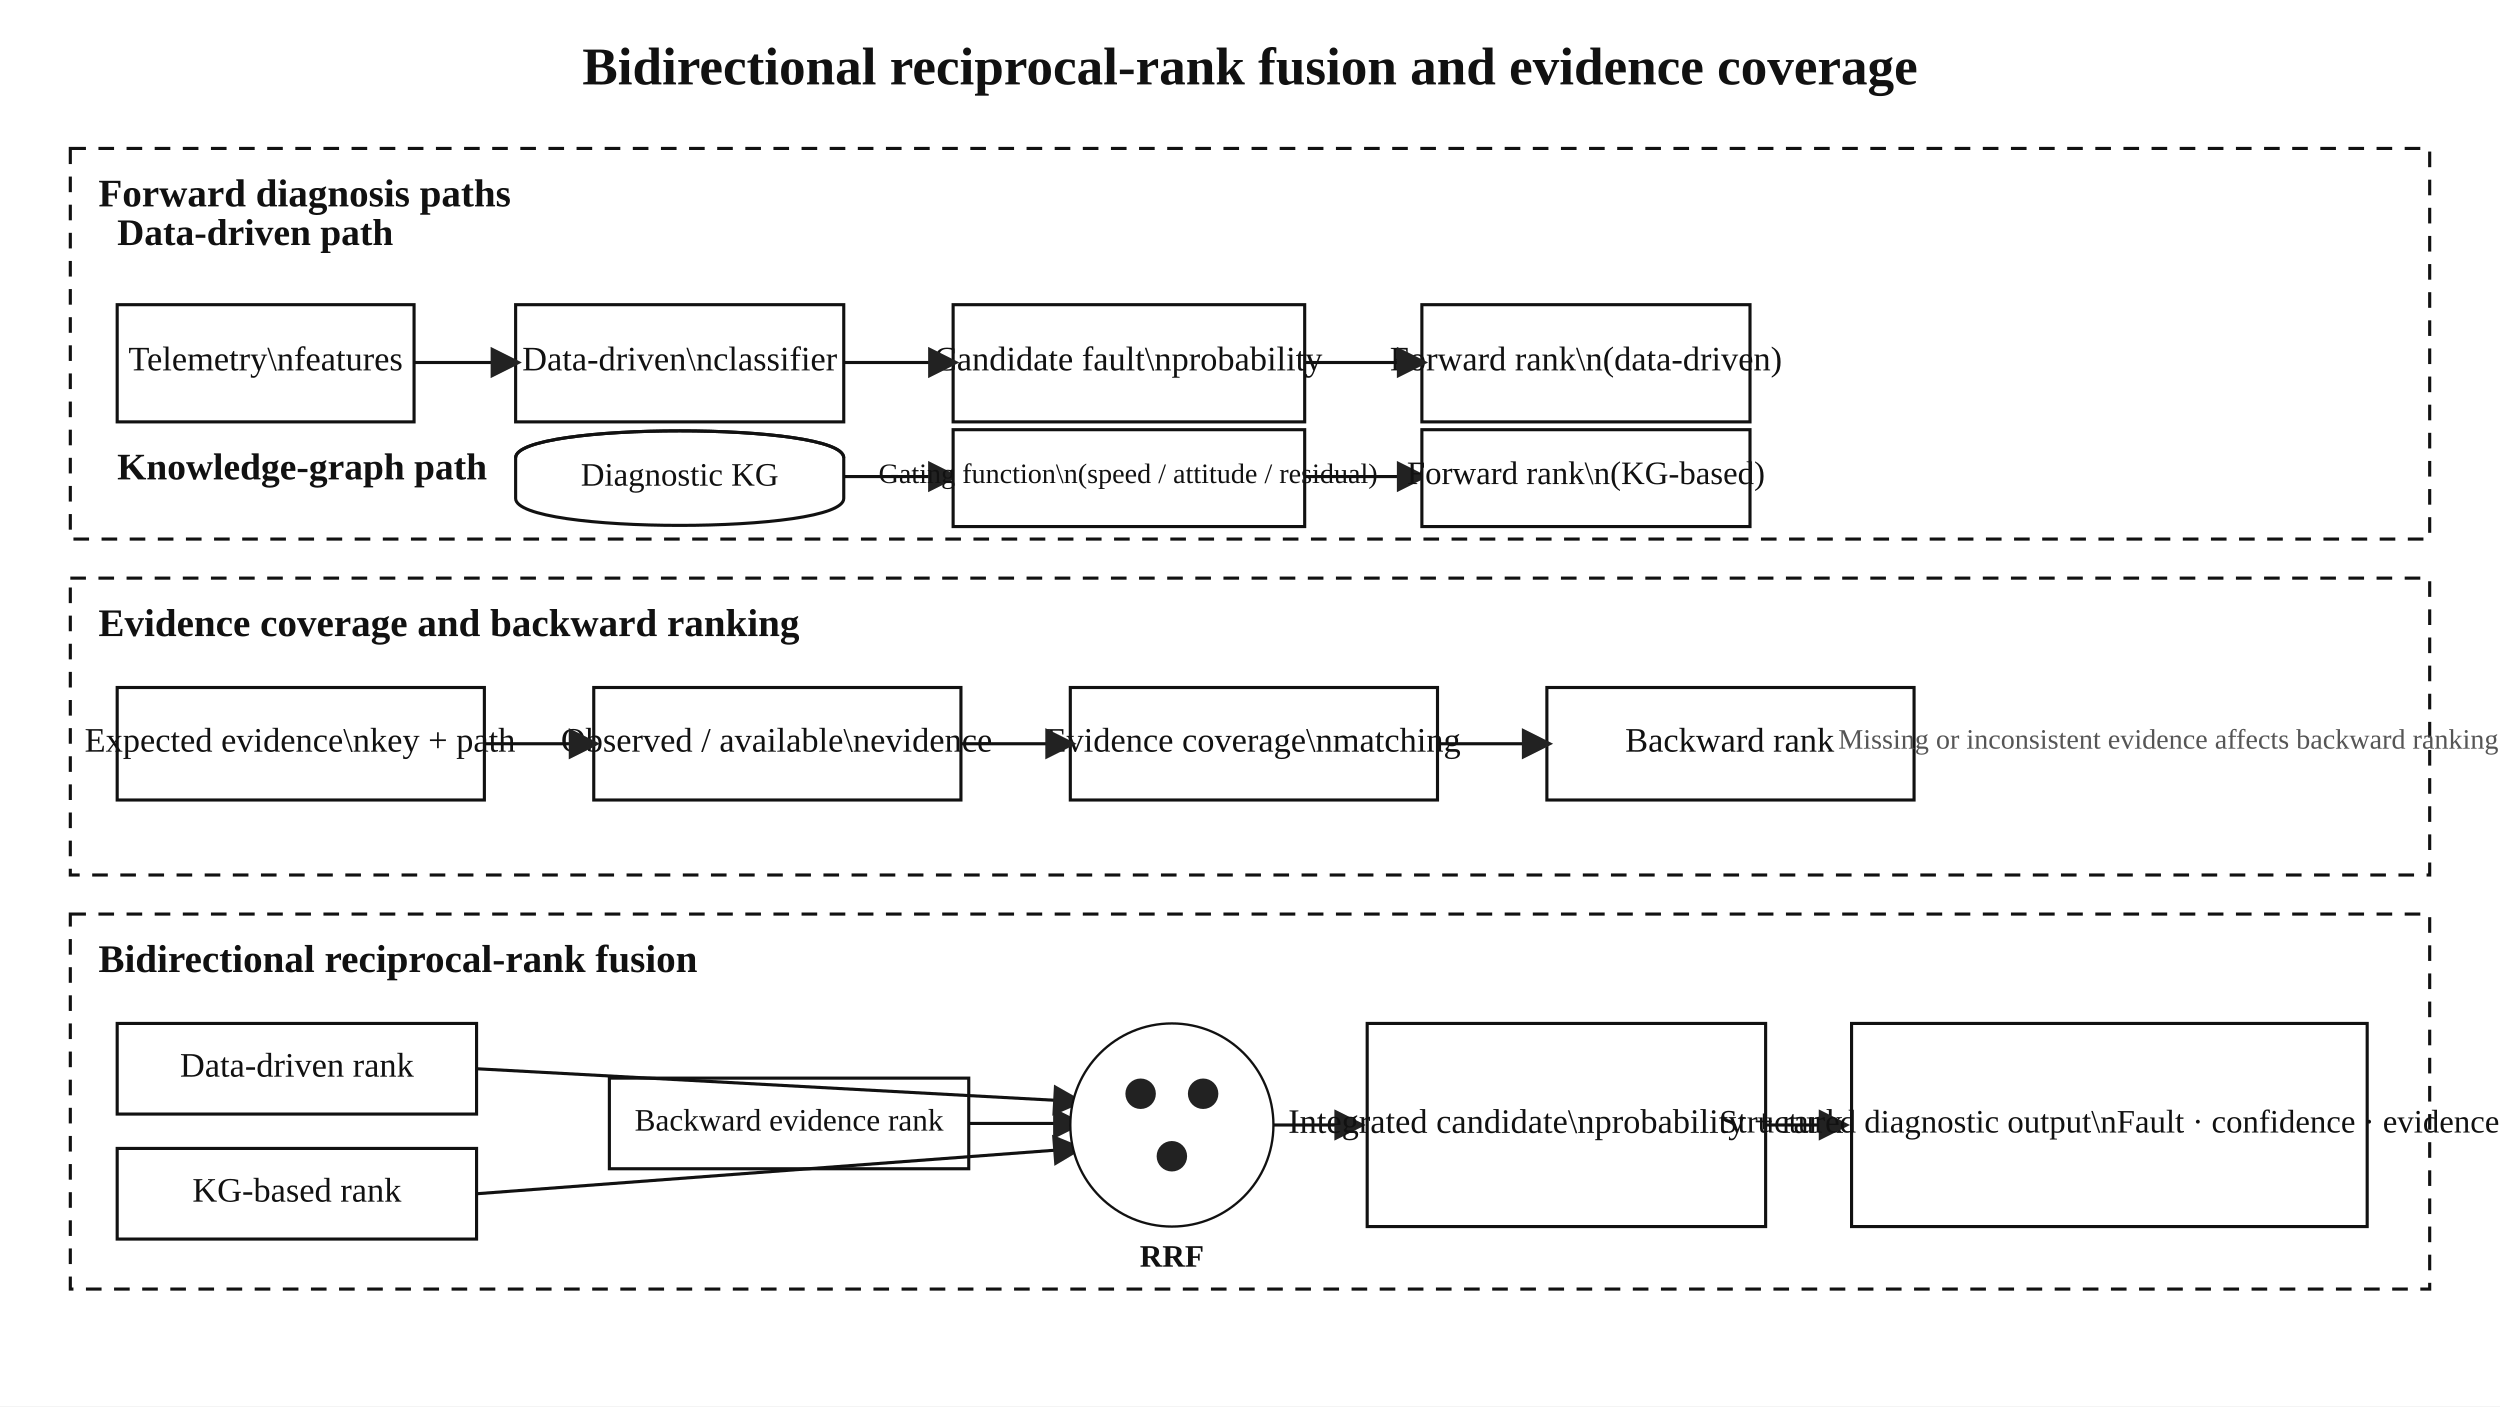
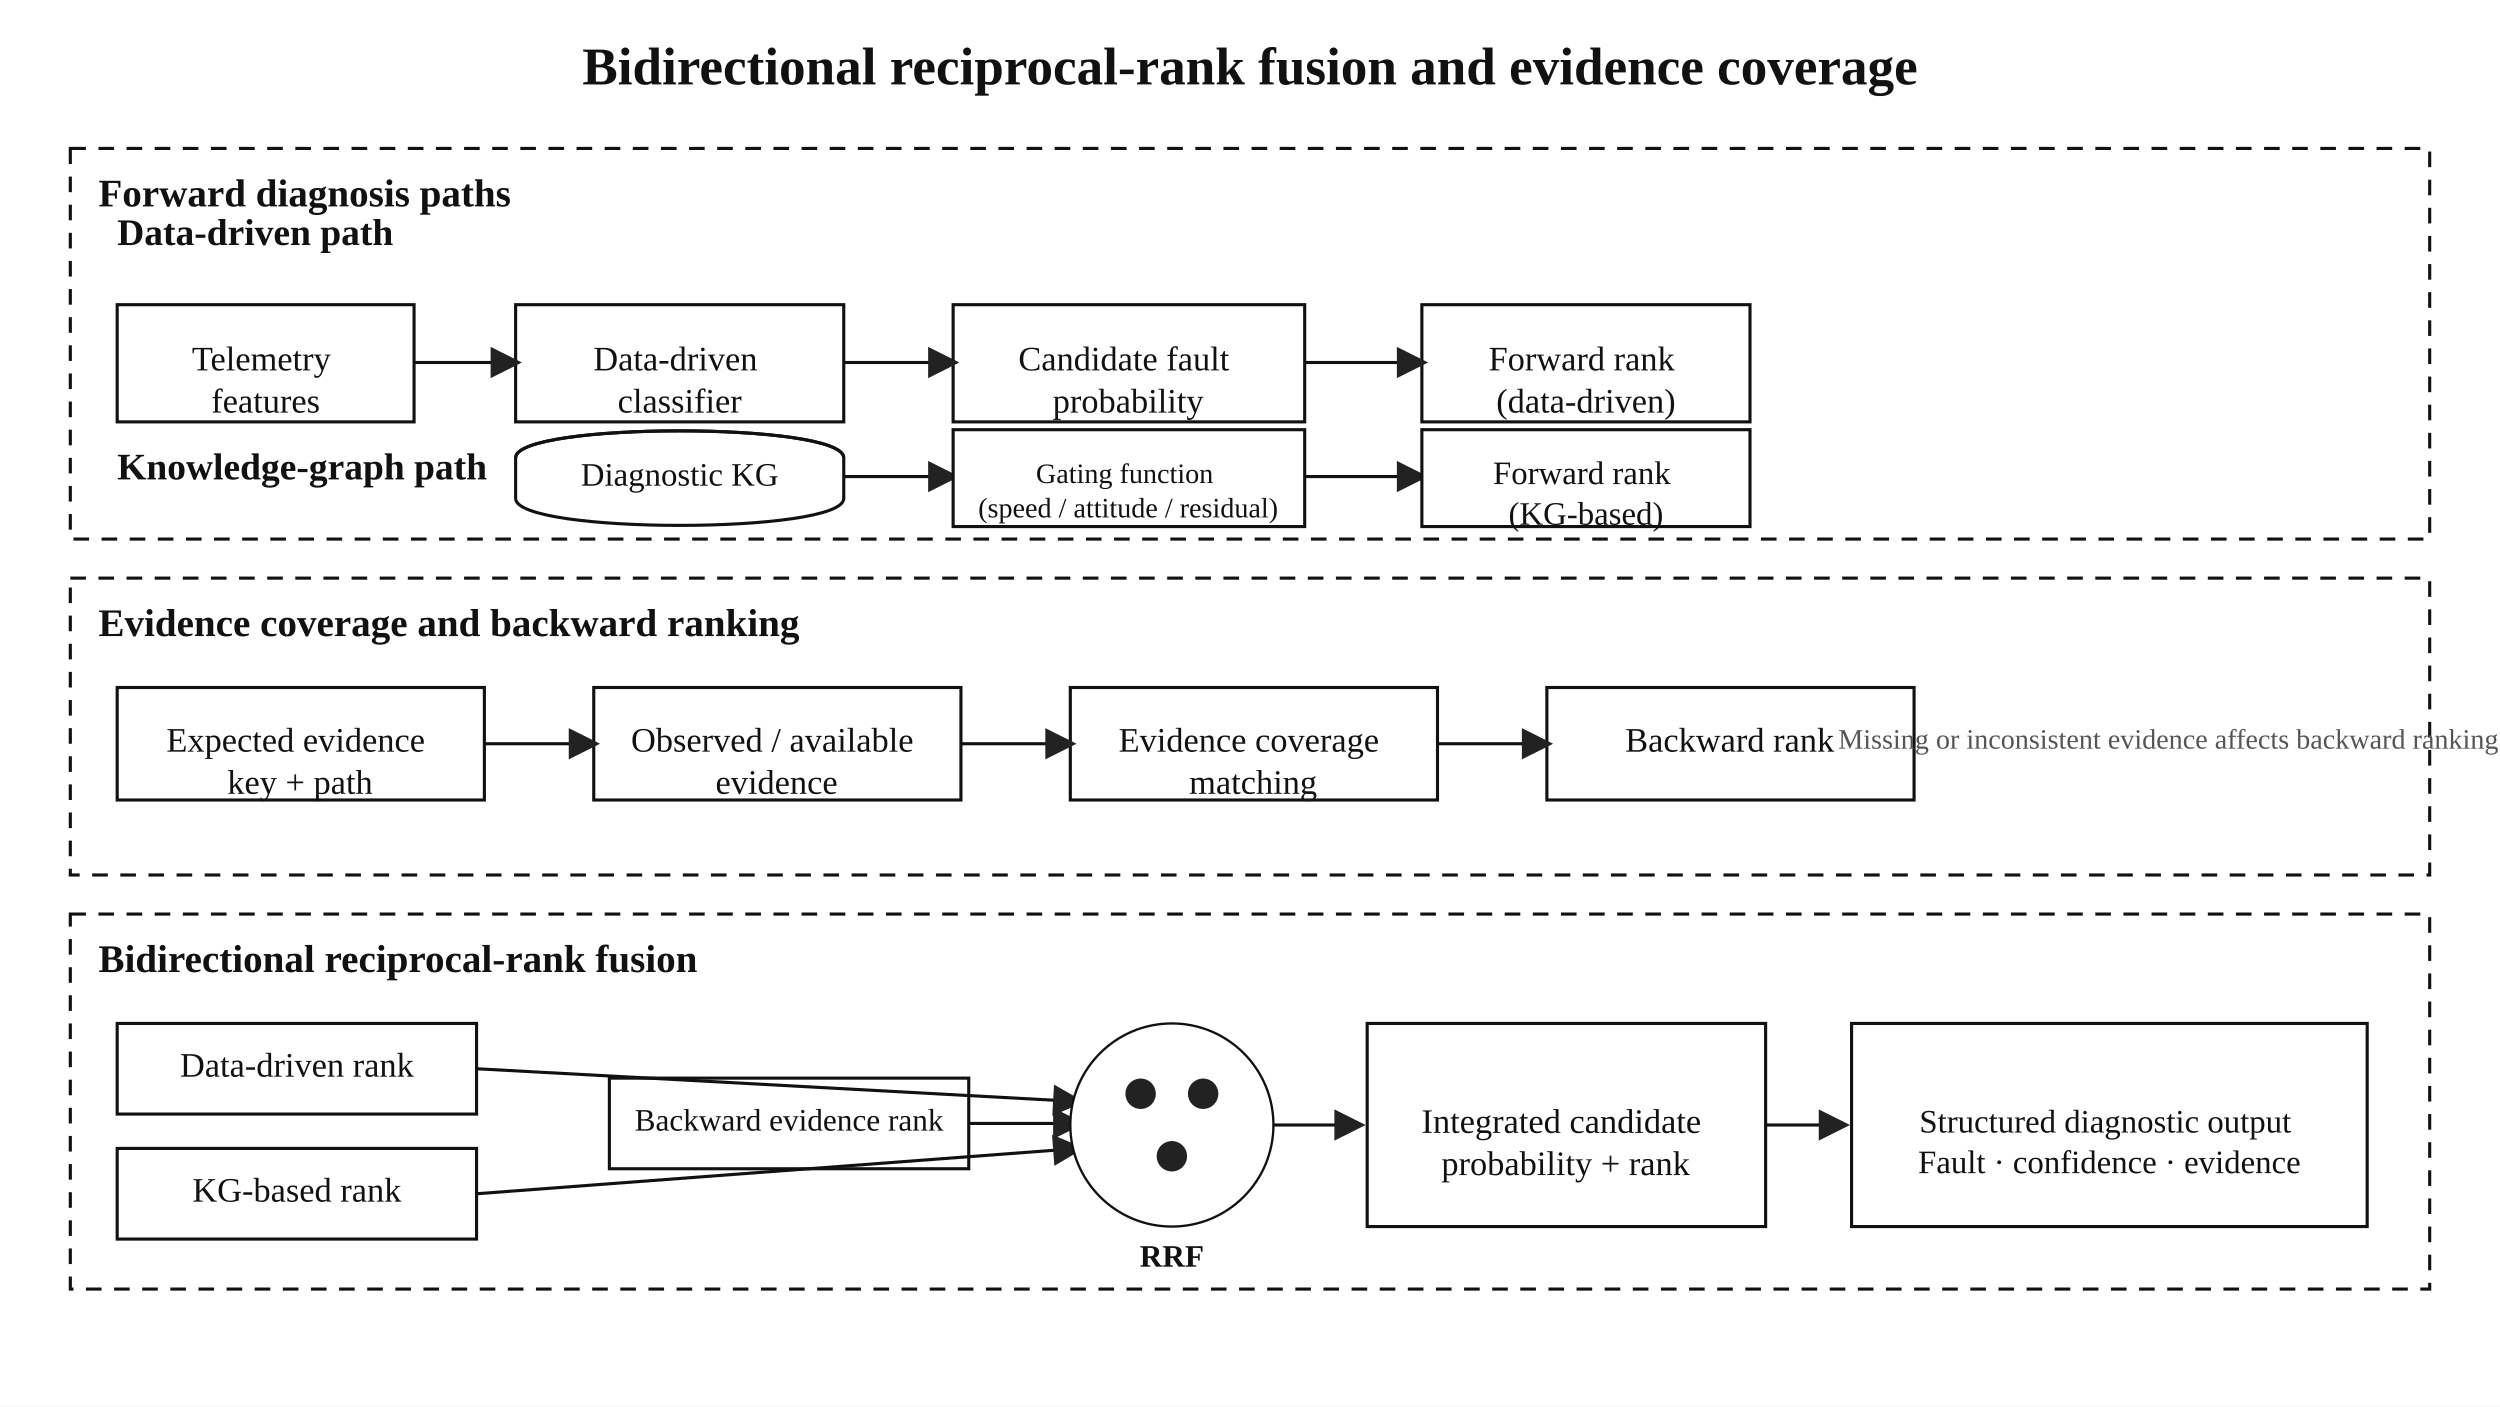
<svg xmlns="http://www.w3.org/2000/svg" width="1600" height="900" viewBox="0 0 1600 900">
  <defs>
    <marker id="arrow" markerWidth="10" markerHeight="10" refX="8" refY="5" orient="auto">
      <path d="M0 0 L10 5 L0 10 z" fill="#222222" />
    </marker>
    <marker id="arrowMuted" markerWidth="10" markerHeight="10" refX="8" refY="5" orient="auto">
      <path d="M0 0 L10 5 L0 10 z" fill="#5C6675" />
    </marker>
  </defs>
  <rect width="1600" height="900" fill="#FFFFFF" />
  <text x="800" y="54" text-anchor="middle" font-family="Times New Roman" font-size="34" font-weight="700" fill="#111111">Bidirectional reciprocal-rank fusion and evidence coverage</text>
  <rect x="45" y="95" width="1510" height="250" rx="0" fill="#FFFFFF" stroke="#111111" stroke-width="2" stroke-dasharray="10 8" />
  <text x="63" y="125" text-anchor="start" dominant-baseline="middle" font-family="Times New Roman" font-size="25" font-weight="700" fill="#111111">
    <tspan x="63" dy="0">Forward diagnosis paths</tspan>
  </text>
  <text x="75" y="150" text-anchor="start" dominant-baseline="middle" font-family="Times New Roman" font-size="24" font-weight="700" fill="#111111">
    <tspan x="75" dy="0">Data-driven path</tspan>
  </text>
  <rect x="75" y="195" width="190" height="75" rx="0" fill="#FFFFFF" stroke="#111111" stroke-width="2" />
  <text x="170" y="232" text-anchor="middle" dominant-baseline="middle" font-family="Times New Roman" font-size="22" font-weight="400" fill="#111111">
-     <tspan x="170" dy="0">Telemetry\nfeatures</tspan>
+     <tspan x="170" dy="0">Telemetry</tspan>
+     <tspan x="170" dy="27">features</tspan>
  </text>
  <rect x="330" y="195" width="210" height="75" rx="0" fill="#FFFFFF" stroke="#111111" stroke-width="2" />
  <text x="435" y="232" text-anchor="middle" dominant-baseline="middle" font-family="Times New Roman" font-size="22" font-weight="400" fill="#111111">
-     <tspan x="435" dy="0">Data-driven\nclassifier</tspan>
+     <tspan x="435" dy="0">Data-driven</tspan>
+     <tspan x="435" dy="27">classifier</tspan>
  </text>
  <rect x="610" y="195" width="225" height="75" rx="0" fill="#FFFFFF" stroke="#111111" stroke-width="2" />
  <text x="722" y="232" text-anchor="middle" dominant-baseline="middle" font-family="Times New Roman" font-size="22" font-weight="400" fill="#111111">
-     <tspan x="722" dy="0">Candidate fault\nprobability</tspan>
+     <tspan x="722" dy="0">Candidate fault</tspan>
+     <tspan x="722" dy="27">probability</tspan>
  </text>
  <rect x="910" y="195" width="210" height="75" rx="0" fill="#FFFFFF" stroke="#111111" stroke-width="2" />
  <text x="1015" y="232" text-anchor="middle" dominant-baseline="middle" font-family="Times New Roman" font-size="22" font-weight="400" fill="#111111">
-     <tspan x="1015" dy="0">Forward rank\n(data-driven)</tspan>
+     <tspan x="1015" dy="0">Forward rank</tspan>
+     <tspan x="1015" dy="27">(data-driven)</tspan>
  </text>
  <line x1="265" y1="232" x2="330" y2="232" stroke="#111111" stroke-width="2" marker-end="url(#arrow)" />
  <line x1="540" y1="232" x2="610" y2="232" stroke="#111111" stroke-width="2" marker-end="url(#arrow)" />
  <line x1="835" y1="232" x2="910" y2="232" stroke="#111111" stroke-width="2" marker-end="url(#arrow)" />
  <text x="75" y="300" text-anchor="start" dominant-baseline="middle" font-family="Times New Roman" font-size="24" font-weight="700" fill="#111111">
    <tspan x="75" dy="0">Knowledge-graph path</tspan>
  </text>
  <path d="M330 293 C330 270 540 270 540 293 L540 319 C540 342 330 342 330 319 Z" fill="#FFFFFF" stroke="#111111" stroke-width="2" />
  <path d="M330 293 C330 270 540 270 540 293" fill="none" stroke="#111111" stroke-width="2" />
  <text x="435" y="306" text-anchor="middle" dominant-baseline="middle" font-family="Times New Roman" font-size="21" font-weight="400" fill="#111111">
    <tspan x="435" dy="0">Diagnostic KG</tspan>
  </text>
  <line x1="540" y1="305" x2="610" y2="305" stroke="#111111" stroke-width="2" marker-end="url(#arrow)" />
  <rect x="610" y="275" width="225" height="62" rx="0" fill="#FFFFFF" stroke="#111111" stroke-width="2" />
  <text x="722" y="305" text-anchor="middle" dominant-baseline="middle" font-family="Times New Roman" font-size="18" font-weight="400" fill="#111111">
-     <tspan x="722" dy="0">Gating function\n(speed / attitude / residual)</tspan>
+     <tspan x="722" dy="0">Gating function</tspan>
+     <tspan x="722" dy="22">(speed / attitude / residual)</tspan>
  </text>
  <line x1="835" y1="305" x2="910" y2="305" stroke="#111111" stroke-width="2" marker-end="url(#arrow)" />
  <rect x="910" y="275" width="210" height="62" rx="0" fill="#FFFFFF" stroke="#111111" stroke-width="2" />
  <text x="1015" y="305" text-anchor="middle" dominant-baseline="middle" font-family="Times New Roman" font-size="21" font-weight="400" fill="#111111">
-     <tspan x="1015" dy="0">Forward rank\n(KG-based)</tspan>
+     <tspan x="1015" dy="0">Forward rank</tspan>
+     <tspan x="1015" dy="26">(KG-based)</tspan>
  </text>
  <rect x="45" y="370" width="1510" height="190" rx="0" fill="#FFFFFF" stroke="#111111" stroke-width="2" stroke-dasharray="10 8" />
  <text x="63" y="400" text-anchor="start" dominant-baseline="middle" font-family="Times New Roman" font-size="25" font-weight="700" fill="#111111">
    <tspan x="63" dy="0">Evidence coverage and backward ranking</tspan>
  </text>
  <rect x="75" y="440" width="235" height="72" rx="0" fill="#FFFFFF" stroke="#111111" stroke-width="2" />
  <text x="192" y="476" text-anchor="middle" dominant-baseline="middle" font-family="Times New Roman" font-size="22" font-weight="400" fill="#111111">
-     <tspan x="192" dy="0">Expected evidence\nkey + path</tspan>
+     <tspan x="192" dy="0">Expected evidence</tspan>
+     <tspan x="192" dy="27">key + path</tspan>
  </text>
  <rect x="380" y="440" width="235" height="72" rx="0" fill="#FFFFFF" stroke="#111111" stroke-width="2" />
  <text x="497" y="476" text-anchor="middle" dominant-baseline="middle" font-family="Times New Roman" font-size="22" font-weight="400" fill="#111111">
-     <tspan x="497" dy="0">Observed / available\nevidence</tspan>
+     <tspan x="497" dy="0">Observed / available</tspan>
+     <tspan x="497" dy="27">evidence</tspan>
  </text>
  <rect x="685" y="440" width="235" height="72" rx="0" fill="#FFFFFF" stroke="#111111" stroke-width="2" />
  <text x="802" y="476" text-anchor="middle" dominant-baseline="middle" font-family="Times New Roman" font-size="22" font-weight="400" fill="#111111">
-     <tspan x="802" dy="0">Evidence coverage\nmatching</tspan>
+     <tspan x="802" dy="0">Evidence coverage</tspan>
+     <tspan x="802" dy="27">matching</tspan>
  </text>
  <rect x="990" y="440" width="235" height="72" rx="0" fill="#FFFFFF" stroke="#111111" stroke-width="2" />
  <text x="1107" y="476" text-anchor="middle" dominant-baseline="middle" font-family="Times New Roman" font-size="22" font-weight="400" fill="#111111">
    <tspan x="1107" dy="0">Backward rank</tspan>
  </text>
  <line x1="310" y1="476" x2="380" y2="476" stroke="#111111" stroke-width="2" marker-end="url(#arrow)" />
  <line x1="615" y1="476" x2="685" y2="476" stroke="#111111" stroke-width="2" marker-end="url(#arrow)" />
  <line x1="920" y1="476" x2="990" y2="476" stroke="#111111" stroke-width="2" marker-end="url(#arrow)" />
  <text x="1390" y="475" text-anchor="middle" dominant-baseline="middle" font-family="Times New Roman" font-size="18" font-weight="400" fill="#555555">
    <tspan x="1390" dy="0">Missing or inconsistent evidence affects backward ranking.</tspan>
  </text>
  <rect x="45" y="585" width="1510" height="240" rx="0" fill="#FFFFFF" stroke="#111111" stroke-width="2" stroke-dasharray="10 8" />
  <text x="63" y="615" text-anchor="start" dominant-baseline="middle" font-family="Times New Roman" font-size="25" font-weight="700" fill="#111111">
    <tspan x="63" dy="0">Bidirectional reciprocal-rank fusion</tspan>
  </text>
  <rect x="75" y="655" width="230" height="58" rx="0" fill="#FFFFFF" stroke="#111111" stroke-width="2" />
  <text x="190" y="684" text-anchor="middle" dominant-baseline="middle" font-family="Times New Roman" font-size="22" font-weight="400" fill="#111111">
    <tspan x="190" dy="0">Data-driven rank</tspan>
  </text>
  <rect x="75" y="735" width="230" height="58" rx="0" fill="#FFFFFF" stroke="#111111" stroke-width="2" />
  <text x="190" y="764" text-anchor="middle" dominant-baseline="middle" font-family="Times New Roman" font-size="22" font-weight="400" fill="#111111">
    <tspan x="190" dy="0">KG-based rank</tspan>
  </text>
  <rect x="390" y="690" width="230" height="58" rx="0" fill="#FFFFFF" stroke="#111111" stroke-width="2" />
  <text x="505" y="719" text-anchor="middle" dominant-baseline="middle" font-family="Times New Roman" font-size="20" font-weight="400" fill="#111111">
    <tspan x="505" dy="0">Backward evidence rank</tspan>
  </text>
  <line x1="305" y1="684" x2="690" y2="705" stroke="#111111" stroke-width="2" marker-end="url(#arrow)" />
  <line x1="305" y1="764" x2="690" y2="735" stroke="#111111" stroke-width="2" marker-end="url(#arrow)" />
  <line x1="620" y1="719" x2="690" y2="719" stroke="#111111" stroke-width="2" marker-end="url(#arrow)" />
  <circle cx="750" cy="720" r="65" fill="#FFFFFF" stroke="#111111" stroke-width="1.5" />
  <circle cx="730" cy="700" r="9" fill="#222222" stroke="#222222" stroke-width="1.5" />
  <circle cx="770" cy="700" r="9" fill="#222222" stroke="#222222" stroke-width="1.5" />
  <circle cx="750" cy="740" r="9" fill="#222222" stroke="#222222" stroke-width="1.5" />
  <text x="750" y="805" text-anchor="middle" dominant-baseline="middle" font-family="Times New Roman" font-size="20" font-weight="700" fill="#111111">
    <tspan x="750" dy="0">RRF</tspan>
  </text>
  <line x1="815" y1="720" x2="870" y2="720" stroke="#111111" stroke-width="2" marker-end="url(#arrow)" />
  <rect x="875" y="655" width="255" height="130" rx="0" fill="#FFFFFF" stroke="#111111" stroke-width="2" />
  <text x="1002" y="720" text-anchor="middle" dominant-baseline="middle" font-family="Times New Roman" font-size="22" font-weight="400" fill="#111111">
-     <tspan x="1002" dy="0">Integrated candidate\nprobability + rank</tspan>
+     <tspan x="1002" dy="0">Integrated candidate</tspan>
+     <tspan x="1002" dy="27">probability + rank</tspan>
  </text>
  <line x1="1130" y1="720" x2="1180" y2="720" stroke="#111111" stroke-width="2" marker-end="url(#arrow)" />
  <rect x="1185" y="655" width="330" height="130" rx="0" fill="#FFFFFF" stroke="#111111" stroke-width="2" />
  <text x="1350" y="720" text-anchor="middle" dominant-baseline="middle" font-family="Times New Roman" font-size="21" font-weight="400" fill="#111111">
-     <tspan x="1350" dy="0">Structured diagnostic output\nFault · confidence · evidence</tspan>
+     <tspan x="1350" dy="0">Structured diagnostic output</tspan>
+     <tspan x="1350" dy="26">Fault · confidence · evidence</tspan>
  </text>
</svg>
